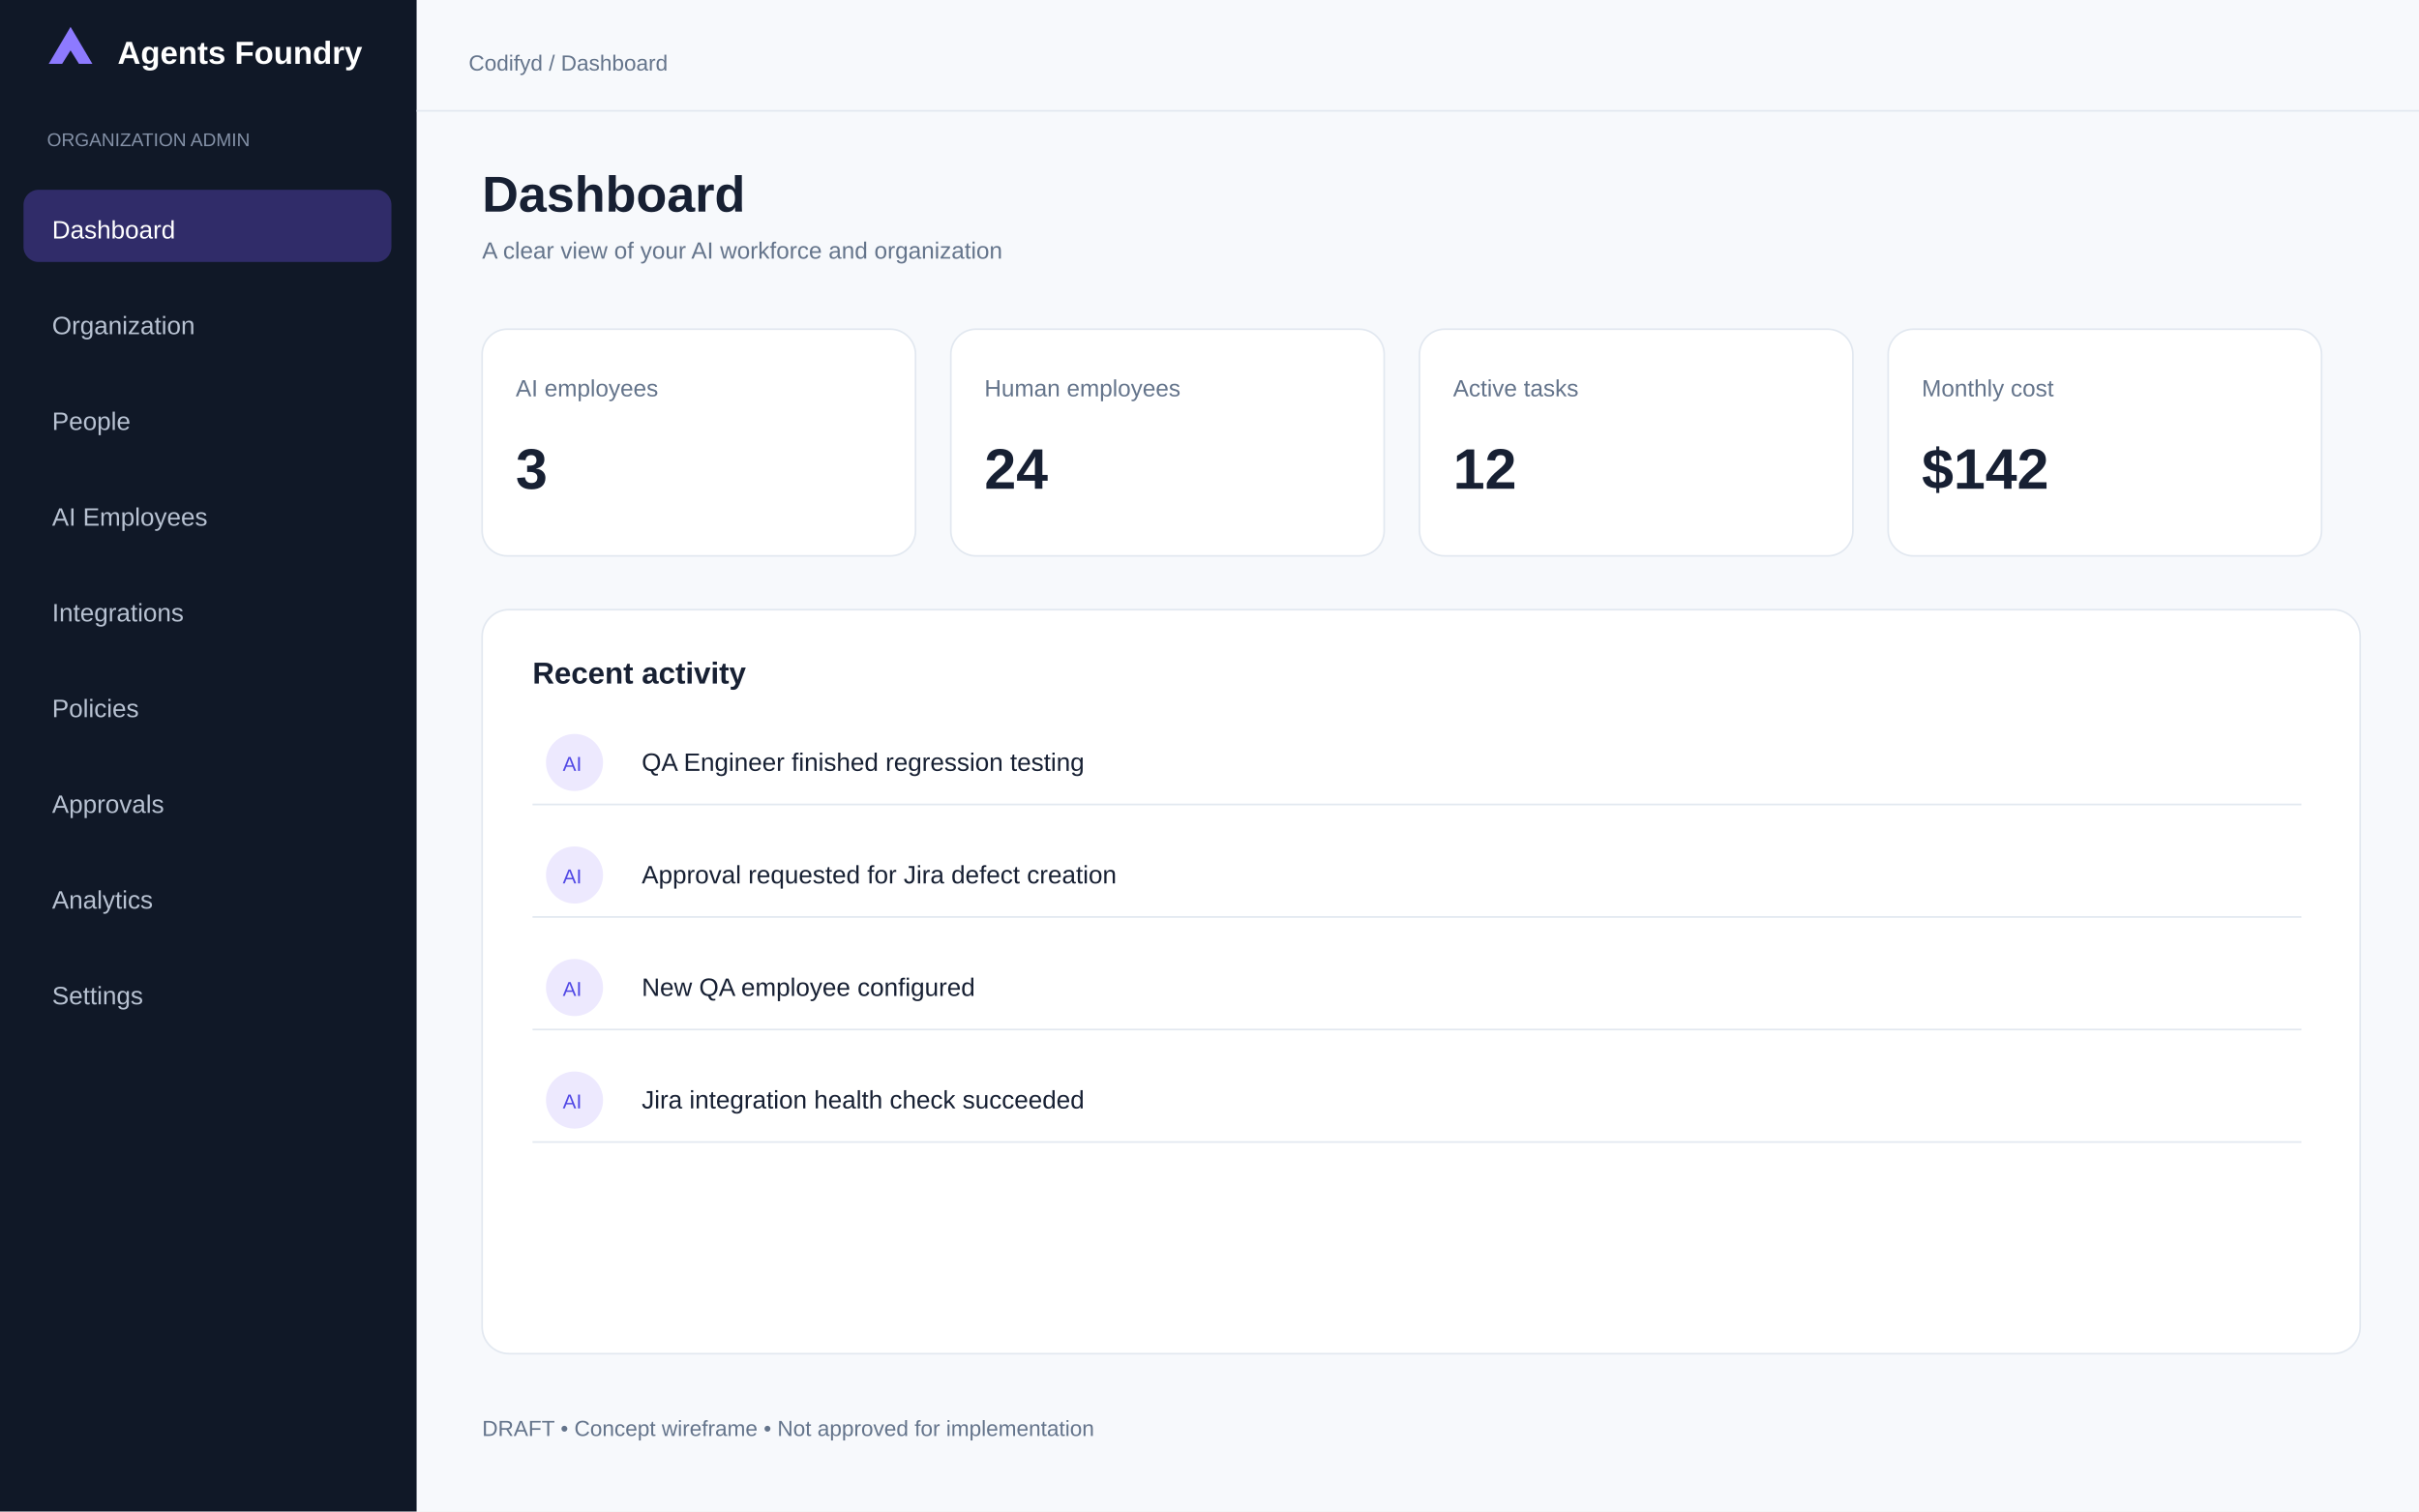
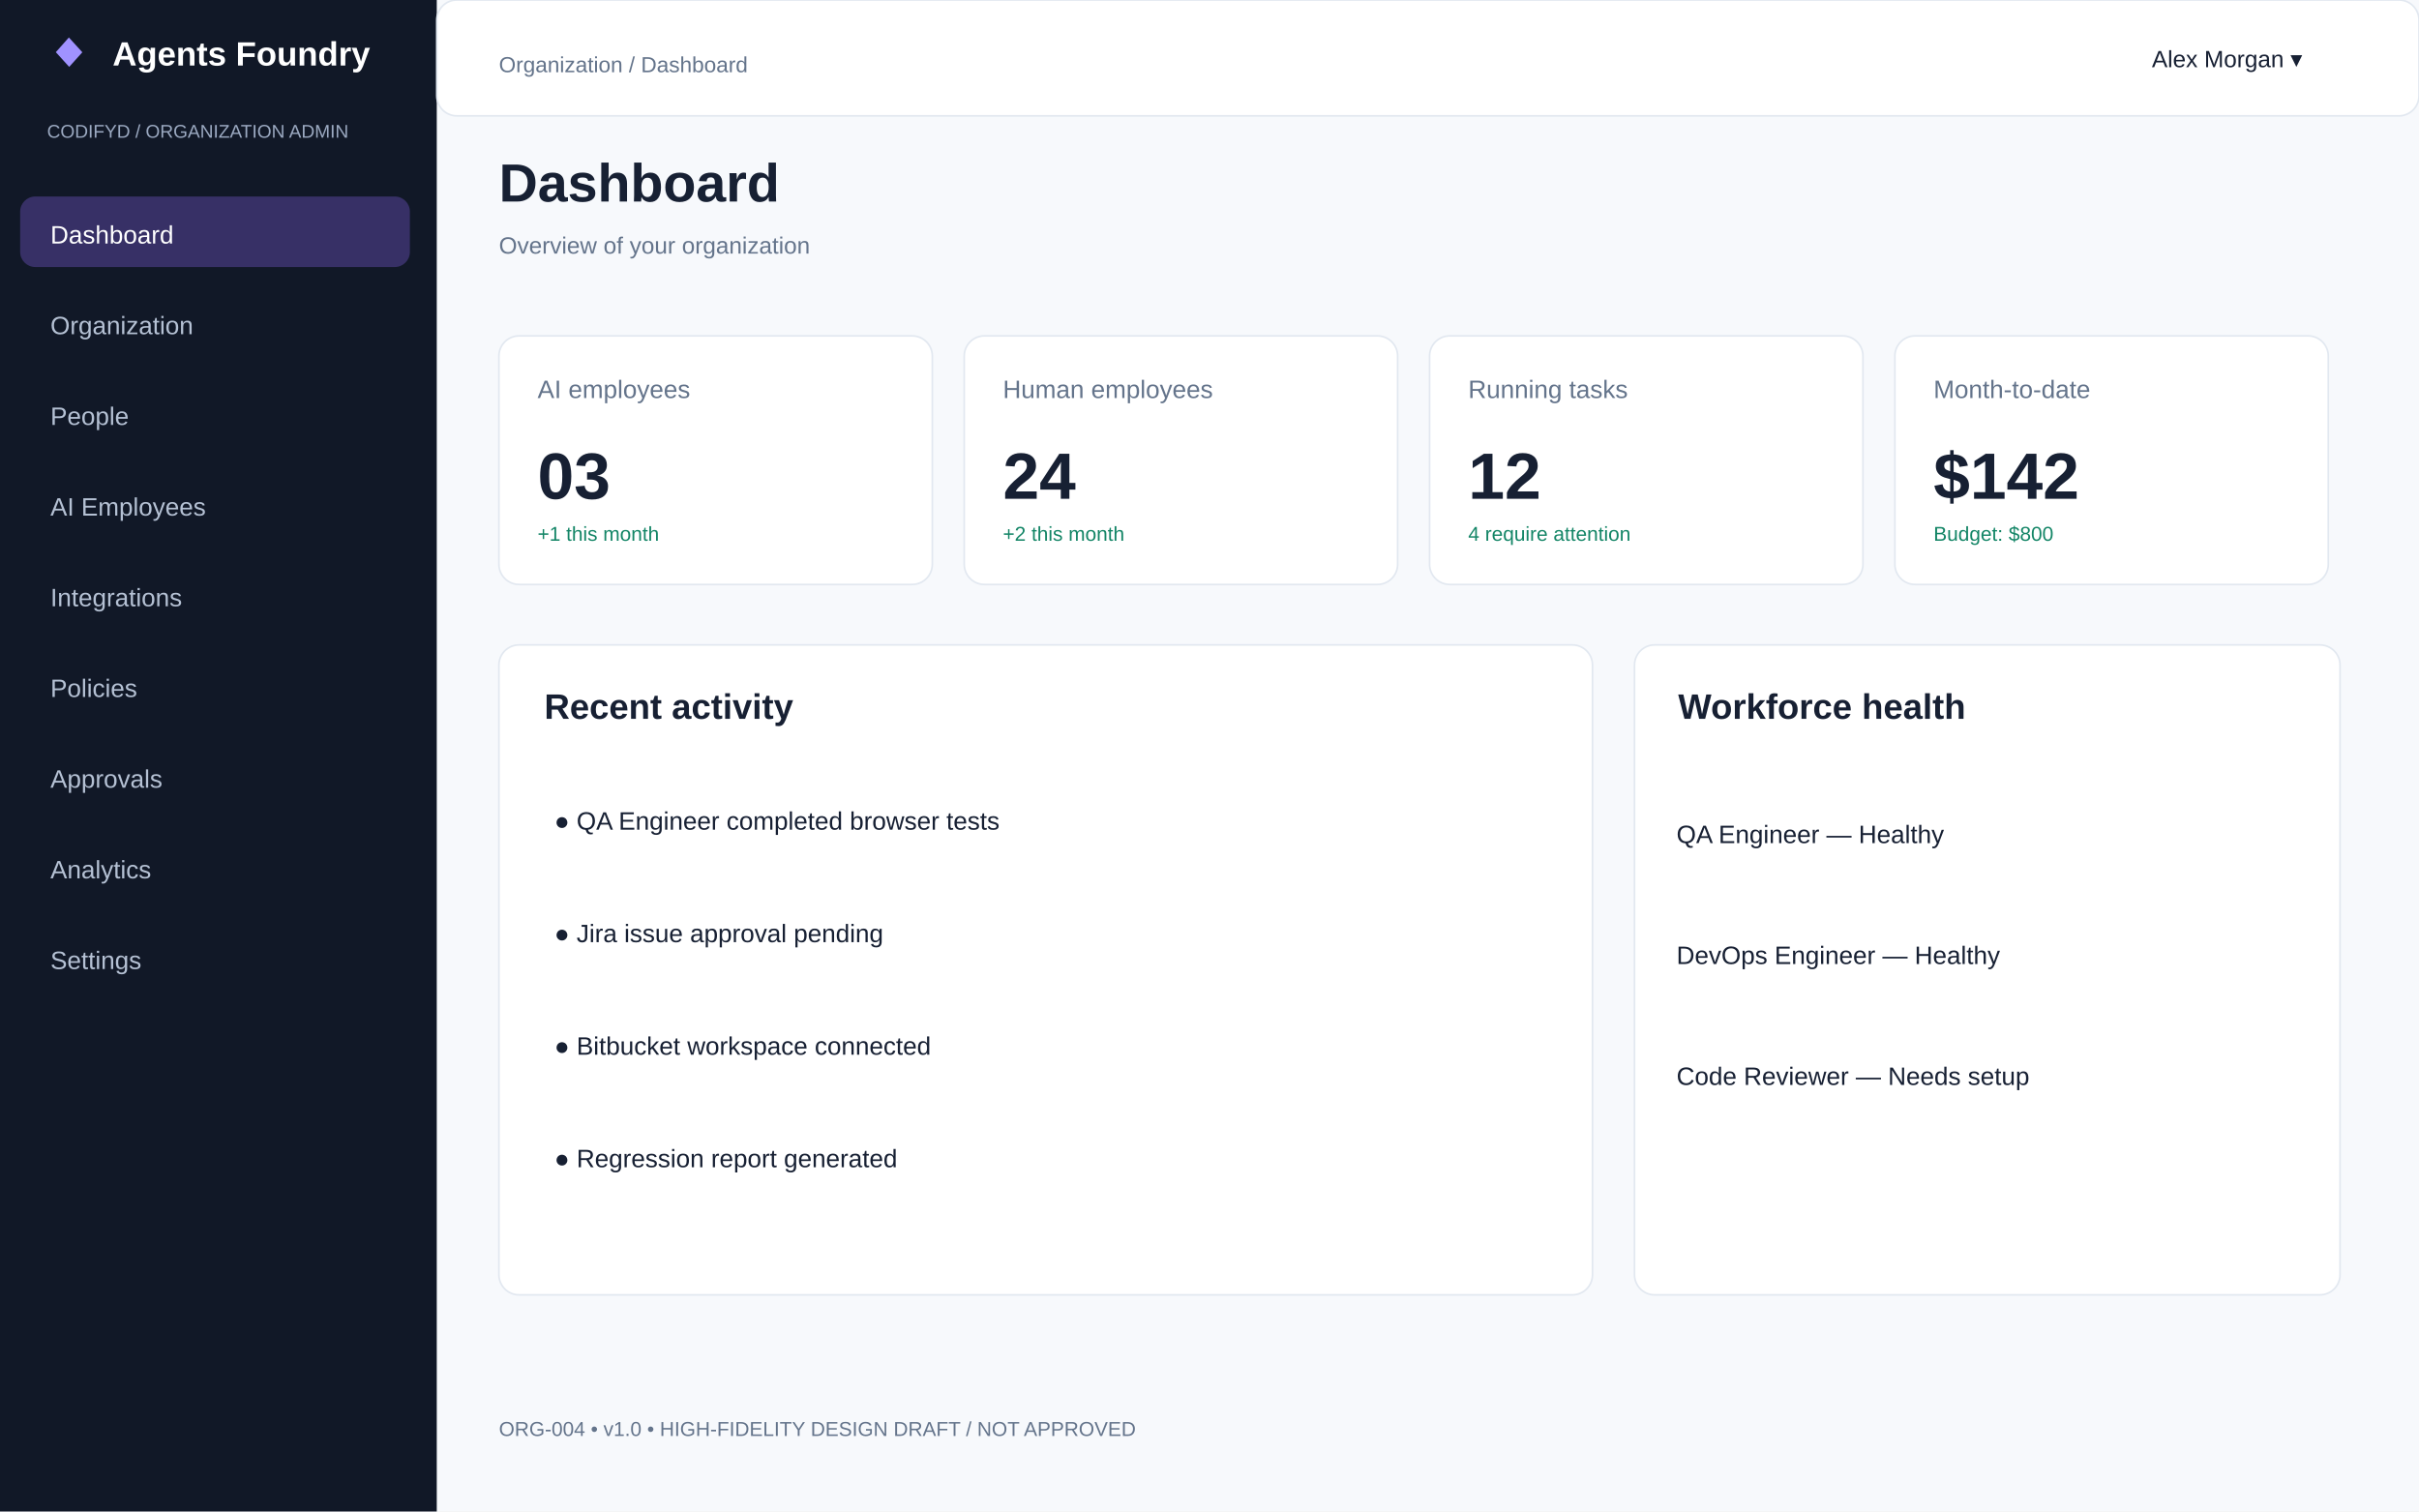
- <svg xmlns="http://www.w3.org/2000/svg" width="1440" height="900" viewBox="0 0 1440 900">
+ <svg xmlns="http://www.w3.org/2000/svg" width="1440" height="900" viewBox="0 0 1440 900" role="img" aria-label="Dashboard">
  <rect width="1440" height="900" fill="#F7F9FC" />
-   <rect width="248" height="900" fill="#101827" />
-   <path d="M29 38 L42 16 L55 38 L47 38 L42 30 L37 38 Z" fill="#8D7AFF" />
-   <text x="70" y="38" fill="white" font-size="19" font-family="Arial" font-weight="bold">Agents Foundry</text>
-   <text x="28" y="87" fill="#8491A7" font-size="11" font-family="Arial">ORGANIZATION ADMIN</text>
-   <rect x="14" y="113" width="219" height="43" rx="9" fill="#302C69" />
-   <text x="31" y="142" fill="#FFFFFF" font-size="15" font-family="Arial">Dashboard</text>
-   <text x="31" y="199" fill="#B8C2D2" font-size="15" font-family="Arial">Organization</text>
-   <text x="31" y="256" fill="#B8C2D2" font-size="15" font-family="Arial">People</text>
-   <text x="31" y="313" fill="#B8C2D2" font-size="15" font-family="Arial">AI Employees</text>
-   <text x="31" y="370" fill="#B8C2D2" font-size="15" font-family="Arial">Integrations</text>
-   <text x="31" y="427" fill="#B8C2D2" font-size="15" font-family="Arial">Policies</text>
-   <text x="31" y="484" fill="#B8C2D2" font-size="15" font-family="Arial">Approvals</text>
-   <text x="31" y="541" fill="#B8C2D2" font-size="15" font-family="Arial">Analytics</text>
-   <text x="31" y="598" fill="#B8C2D2" font-size="15" font-family="Arial">Settings</text>
-   <text x="279" y="42" fill="#64748B" font-size="13" font-family="Arial">Codifyd   /   Dashboard</text>
-   <line x1="248" y1="66" x2="1440" y2="66" stroke="#E2E8F0" />
-   <text x="287" y="126" fill="#172033" font-size="30" font-family="Arial" font-weight="bold">Dashboard</text>
-   <text x="287" y="154" fill="#64748B" font-size="14" font-family="Arial">A clear view of your AI workforce and organization</text>
-   <rect x="287" y="196" width="258" height="135" rx="15" fill="white" stroke="#E2E8F0" />
-   <text x="307" y="236" fill="#64748B" font-size="14" font-family="Arial">AI employees</text>
-   <text x="307" y="291" fill="#172033" font-size="34" font-family="Arial" font-weight="bold">3</text>
-   <rect x="566" y="196" width="258" height="135" rx="15" fill="white" stroke="#E2E8F0" />
-   <text x="586" y="236" fill="#64748B" font-size="14" font-family="Arial">Human employees</text>
-   <text x="586" y="291" fill="#172033" font-size="34" font-family="Arial" font-weight="bold">24</text>
-   <rect x="845" y="196" width="258" height="135" rx="15" fill="white" stroke="#E2E8F0" />
-   <text x="865" y="236" fill="#64748B" font-size="14" font-family="Arial">Active tasks</text>
-   <text x="865" y="291" fill="#172033" font-size="34" font-family="Arial" font-weight="bold">12</text>
-   <rect x="1124" y="196" width="258" height="135" rx="15" fill="white" stroke="#E2E8F0" />
-   <text x="1144" y="236" fill="#64748B" font-size="14" font-family="Arial">Monthly cost</text>
-   <text x="1144" y="291" fill="#172033" font-size="34" font-family="Arial" font-weight="bold">$142</text>
-   <rect x="287" y="363" width="1118" height="443" rx="16" fill="white" stroke="#E2E8F0" />
-   <text x="317" y="407" fill="#172033" font-family="Arial" font-size="18" font-weight="bold">Recent activity</text>
-   <line x1="317" x2="1370" y1="479" y2="479" stroke="#E2E8F0" />
-   <circle cx="342" cy="454" r="17" fill="#EDE9FE" />
-   <text x="335" y="459" fill="#5148E5" font-size="12" font-family="Arial">AI</text>
-   <text x="382" y="459" fill="#172033" font-size="15" font-family="Arial">QA Engineer finished regression testing</text>
-   <line x1="317" x2="1370" y1="546" y2="546" stroke="#E2E8F0" />
-   <circle cx="342" cy="521" r="17" fill="#EDE9FE" />
-   <text x="335" y="526" fill="#5148E5" font-size="12" font-family="Arial">AI</text>
-   <text x="382" y="526" fill="#172033" font-size="15" font-family="Arial">Approval requested for Jira defect creation</text>
-   <line x1="317" x2="1370" y1="613" y2="613" stroke="#E2E8F0" />
-   <circle cx="342" cy="588" r="17" fill="#EDE9FE" />
-   <text x="335" y="593" fill="#5148E5" font-size="12" font-family="Arial">AI</text>
-   <text x="382" y="593" fill="#172033" font-size="15" font-family="Arial">New QA employee configured</text>
-   <line x1="317" x2="1370" y1="680" y2="680" stroke="#E2E8F0" />
-   <circle cx="342" cy="655" r="17" fill="#EDE9FE" />
-   <text x="335" y="660" fill="#5148E5" font-size="12" font-family="Arial">AI</text>
-   <text x="382" y="660" fill="#172033" font-size="15" font-family="Arial">Jira integration health check succeeded</text>
-   <text x="287" y="855" fill="#64748B" font-size="13" font-family="Arial">DRAFT • Concept wireframe • Not approved for implementation</text>
+   <rect width="260" height="900" fill="#111827" />
+   <text x="26" y="41" fill="#A092FF" font-size="30" font-family="Arial">◆</text>
+   <text x="67" y="39" fill="white" font-size="20" font-family="Arial" font-weight="bold">Agents Foundry</text>
+   <text x="28" y="82" fill="#9CAAC2" font-size="11" font-family="Arial">CODIFYD / ORGANIZATION ADMIN</text>
+   <rect x="12" y="117" width="232" height="42" rx="9" fill="#373066" stroke="none" />
+   <text x="30" y="145" font-family="Arial" font-weight="normal" font-size="15" fill="white">Dashboard</text>
+   <text x="30" y="199" font-family="Arial" font-weight="normal" font-size="15" fill="#B5C1D4">Organization</text>
+   <text x="30" y="253" font-family="Arial" font-weight="normal" font-size="15" fill="#B5C1D4">People</text>
+   <text x="30" y="307" font-family="Arial" font-weight="normal" font-size="15" fill="#B5C1D4">AI Employees</text>
+   <text x="30" y="361" font-family="Arial" font-weight="normal" font-size="15" fill="#B5C1D4">Integrations</text>
+   <text x="30" y="415" font-family="Arial" font-weight="normal" font-size="15" fill="#B5C1D4">Policies</text>
+   <text x="30" y="469" font-family="Arial" font-weight="normal" font-size="15" fill="#B5C1D4">Approvals</text>
+   <text x="30" y="523" font-family="Arial" font-weight="normal" font-size="15" fill="#B5C1D4">Analytics</text>
+   <text x="30" y="577" font-family="Arial" font-weight="normal" font-size="15" fill="#B5C1D4">Settings</text>
+   <rect x="260" y="0" width="1180" height="69" rx="12" fill="white" stroke="#E2E8F0" />
+   <text x="297" y="43" font-family="Arial" font-weight="normal" font-size="13" fill="#64748B">Organization   /   Dashboard</text>
+   <text x="1281" y="40" font-family="Arial" font-weight="normal" font-size="14" fill="#172033">Alex Morgan ▾</text>
+   <text x="297" y="120" font-family="Arial" font-weight="bold" font-size="32" fill="#172033">Dashboard</text>
+   <text x="297" y="151" font-family="Arial" font-weight="normal" font-size="14" fill="#64748B">Overview of your organization</text>
+   <rect x="297" y="200" width="258" height="148" rx="12" fill="white" stroke="#E2E8F0" />
+   <text x="320" y="237" font-family="Arial" font-weight="normal" font-size="15" fill="#64748B">AI employees</text>
+   <text x="320" y="297" font-family="Arial" font-weight="bold" font-size="39" fill="#172033">03</text>
+   <text x="320" y="322" font-family="Arial" font-weight="normal" font-size="12" fill="#138566">+1 this month</text>
+   <rect x="574" y="200" width="258" height="148" rx="12" fill="white" stroke="#E2E8F0" />
+   <text x="597" y="237" font-family="Arial" font-weight="normal" font-size="15" fill="#64748B">Human employees</text>
+   <text x="597" y="297" font-family="Arial" font-weight="bold" font-size="39" fill="#172033">24</text>
+   <text x="597" y="322" font-family="Arial" font-weight="normal" font-size="12" fill="#138566">+2 this month</text>
+   <rect x="851" y="200" width="258" height="148" rx="12" fill="white" stroke="#E2E8F0" />
+   <text x="874" y="237" font-family="Arial" font-weight="normal" font-size="15" fill="#64748B">Running tasks</text>
+   <text x="874" y="297" font-family="Arial" font-weight="bold" font-size="39" fill="#172033">12</text>
+   <text x="874" y="322" font-family="Arial" font-weight="normal" font-size="12" fill="#138566">4 require attention</text>
+   <rect x="1128" y="200" width="258" height="148" rx="12" fill="white" stroke="#E2E8F0" />
+   <text x="1151" y="237" font-family="Arial" font-weight="normal" font-size="15" fill="#64748B">Month-to-date</text>
+   <text x="1151" y="297" font-family="Arial" font-weight="bold" font-size="39" fill="#172033">$142</text>
+   <text x="1151" y="322" font-family="Arial" font-weight="normal" font-size="12" fill="#138566">Budget: $800</text>
+   <rect x="297" y="384" width="651" height="387" rx="12" fill="white" stroke="#E2E8F0" />
+   <rect x="973" y="384" width="420" height="387" rx="12" fill="white" stroke="#E2E8F0" />
+   <text x="324" y="428" font-family="Arial" font-weight="bold" font-size="21" fill="#172033">Recent activity</text>
+   <text x="999" y="428" font-family="Arial" font-weight="bold" font-size="21" fill="#172033">Workforce health</text>
+   <text x="330" y="494" font-family="Arial" font-weight="normal" font-size="15" fill="#172033">●  QA Engineer completed browser tests</text>
+   <text x="330" y="561" font-family="Arial" font-weight="normal" font-size="15" fill="#172033">●  Jira issue approval pending</text>
+   <text x="330" y="628" font-family="Arial" font-weight="normal" font-size="15" fill="#172033">●  Bitbucket workspace connected</text>
+   <text x="330" y="695" font-family="Arial" font-weight="normal" font-size="15" fill="#172033">●  Regression report generated</text>
+   <text x="998" y="502" font-family="Arial" font-weight="normal" font-size="15" fill="#172033">QA Engineer  —  Healthy</text>
+   <text x="998" y="574" font-family="Arial" font-weight="normal" font-size="15" fill="#172033">DevOps Engineer  —  Healthy</text>
+   <text x="998" y="646" font-family="Arial" font-weight="normal" font-size="15" fill="#172033">Code Reviewer  —  Needs setup</text>
+   <text x="297" y="855" font-family="Arial" font-weight="normal" font-size="12" fill="#64748B">ORG-004 • v1.0 • HIGH-FIDELITY DESIGN DRAFT / NOT APPROVED</text>
</svg>
